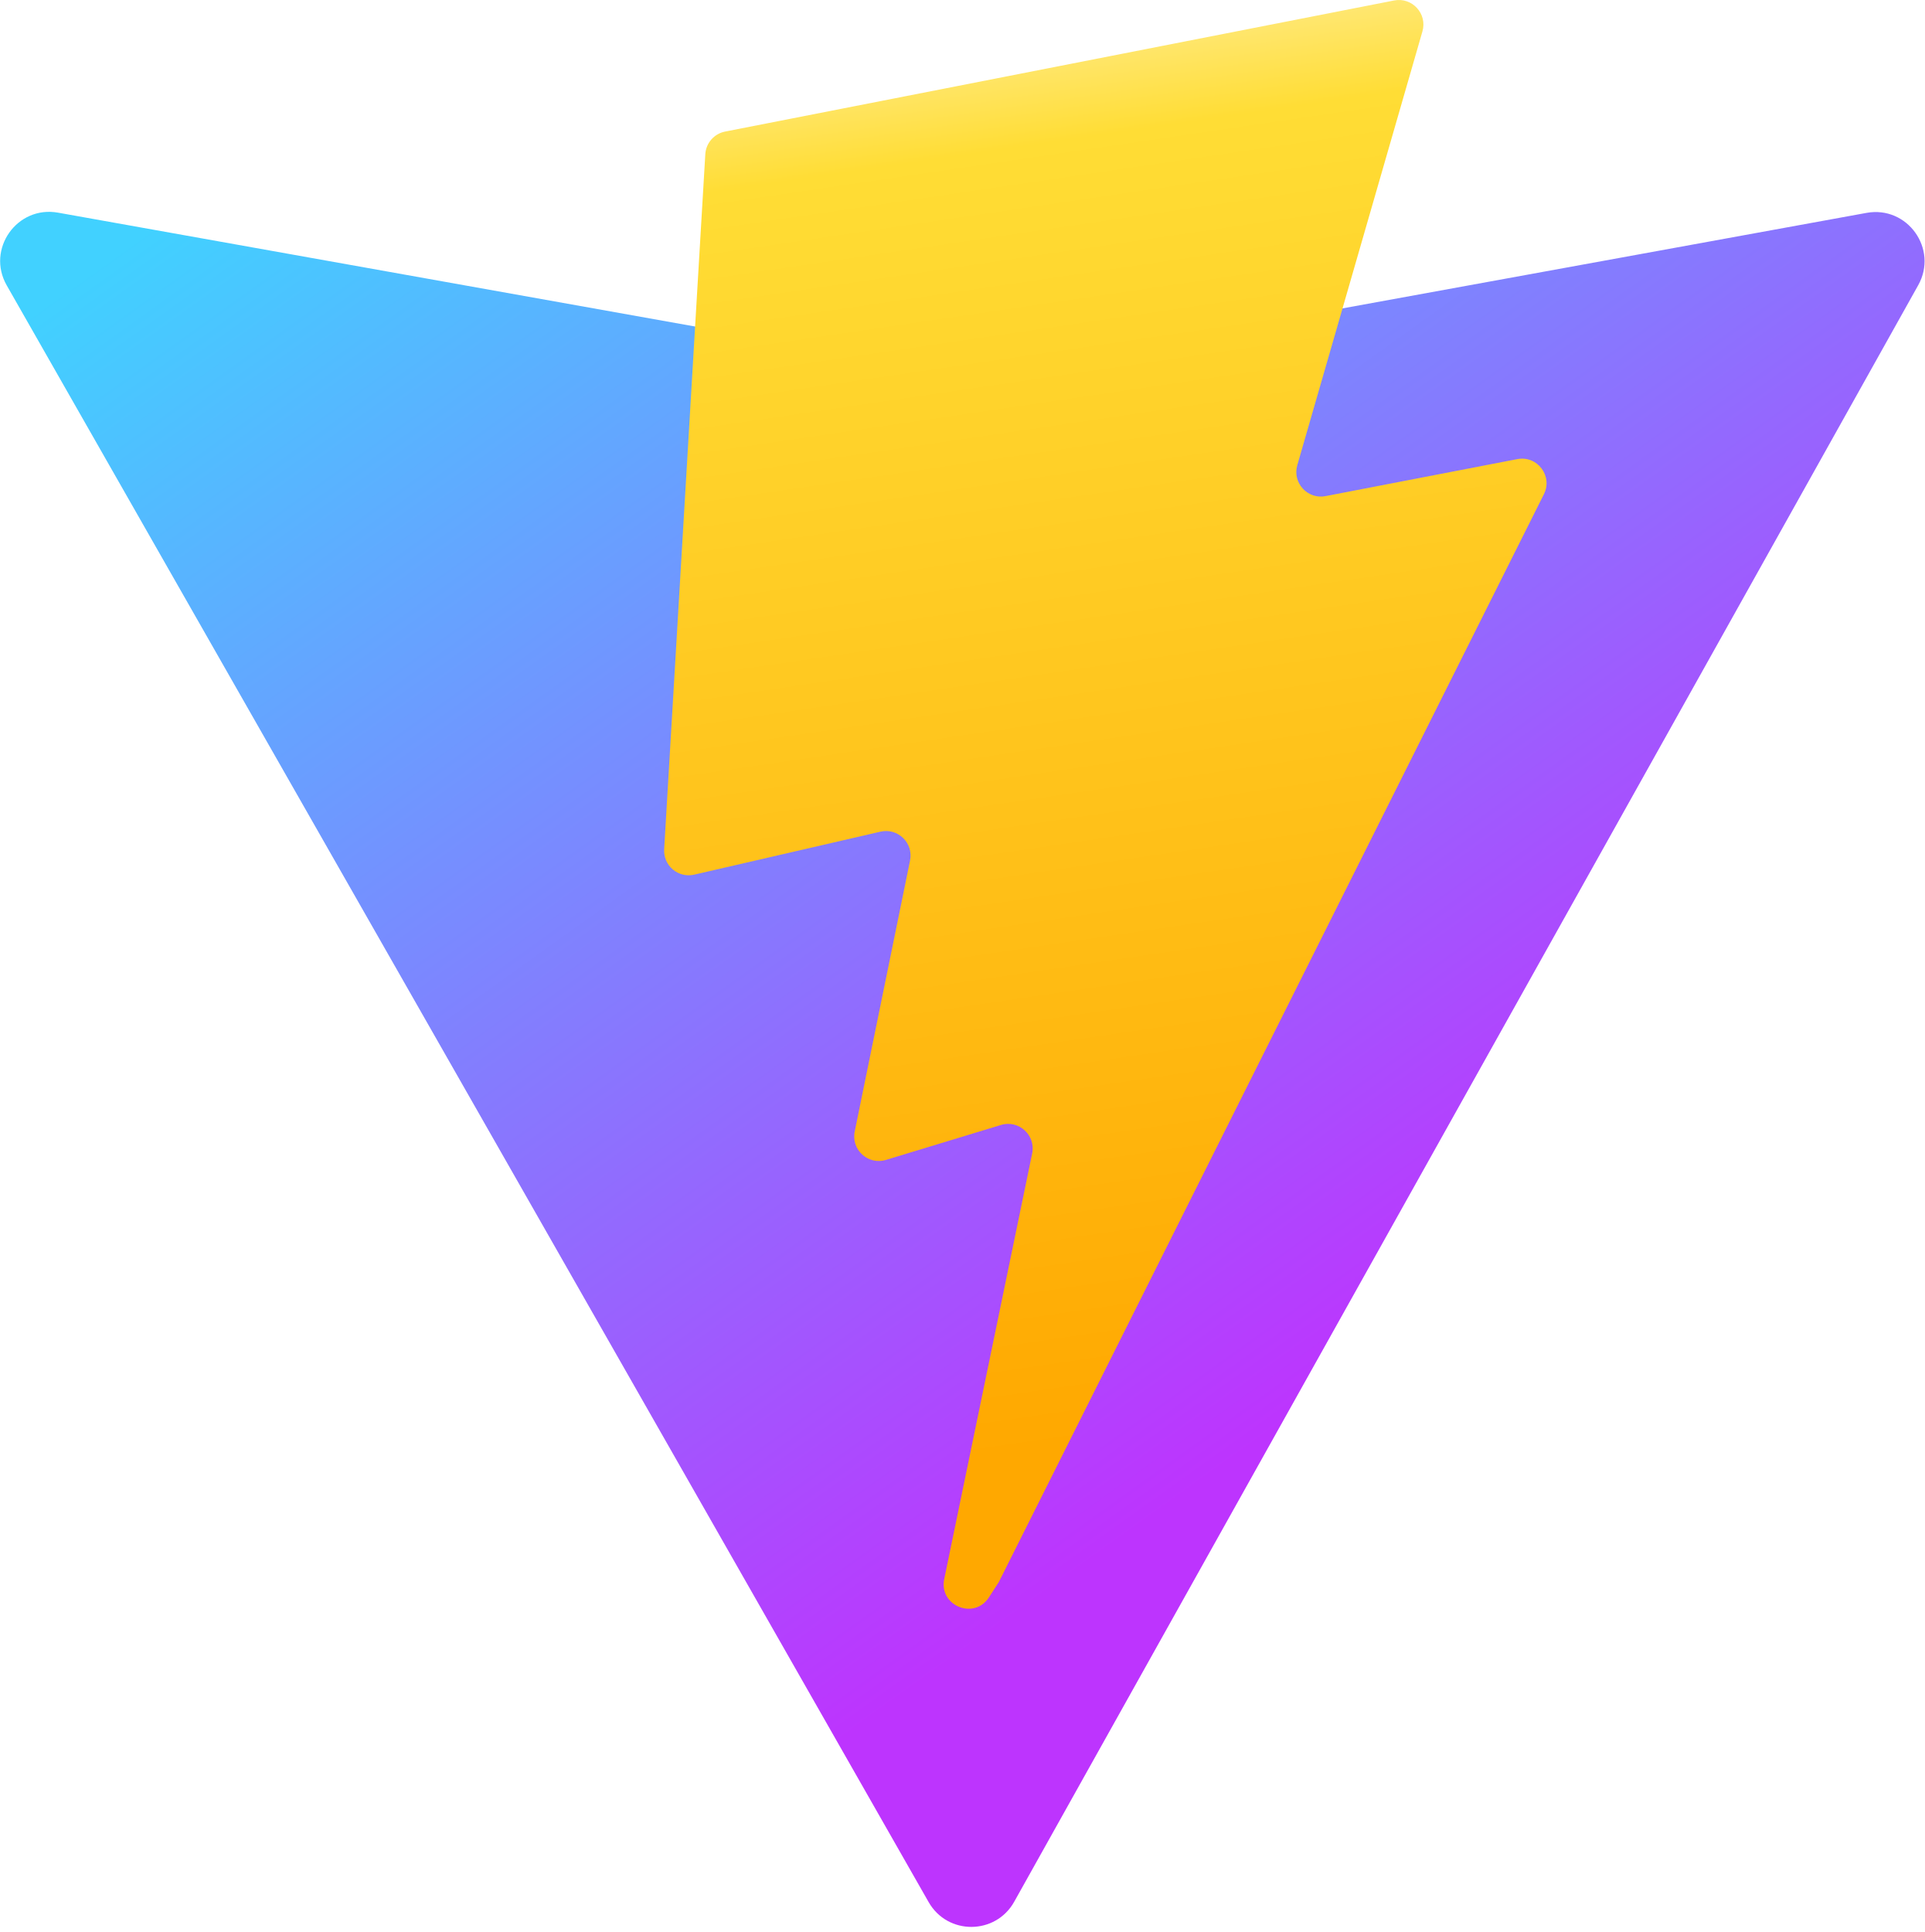
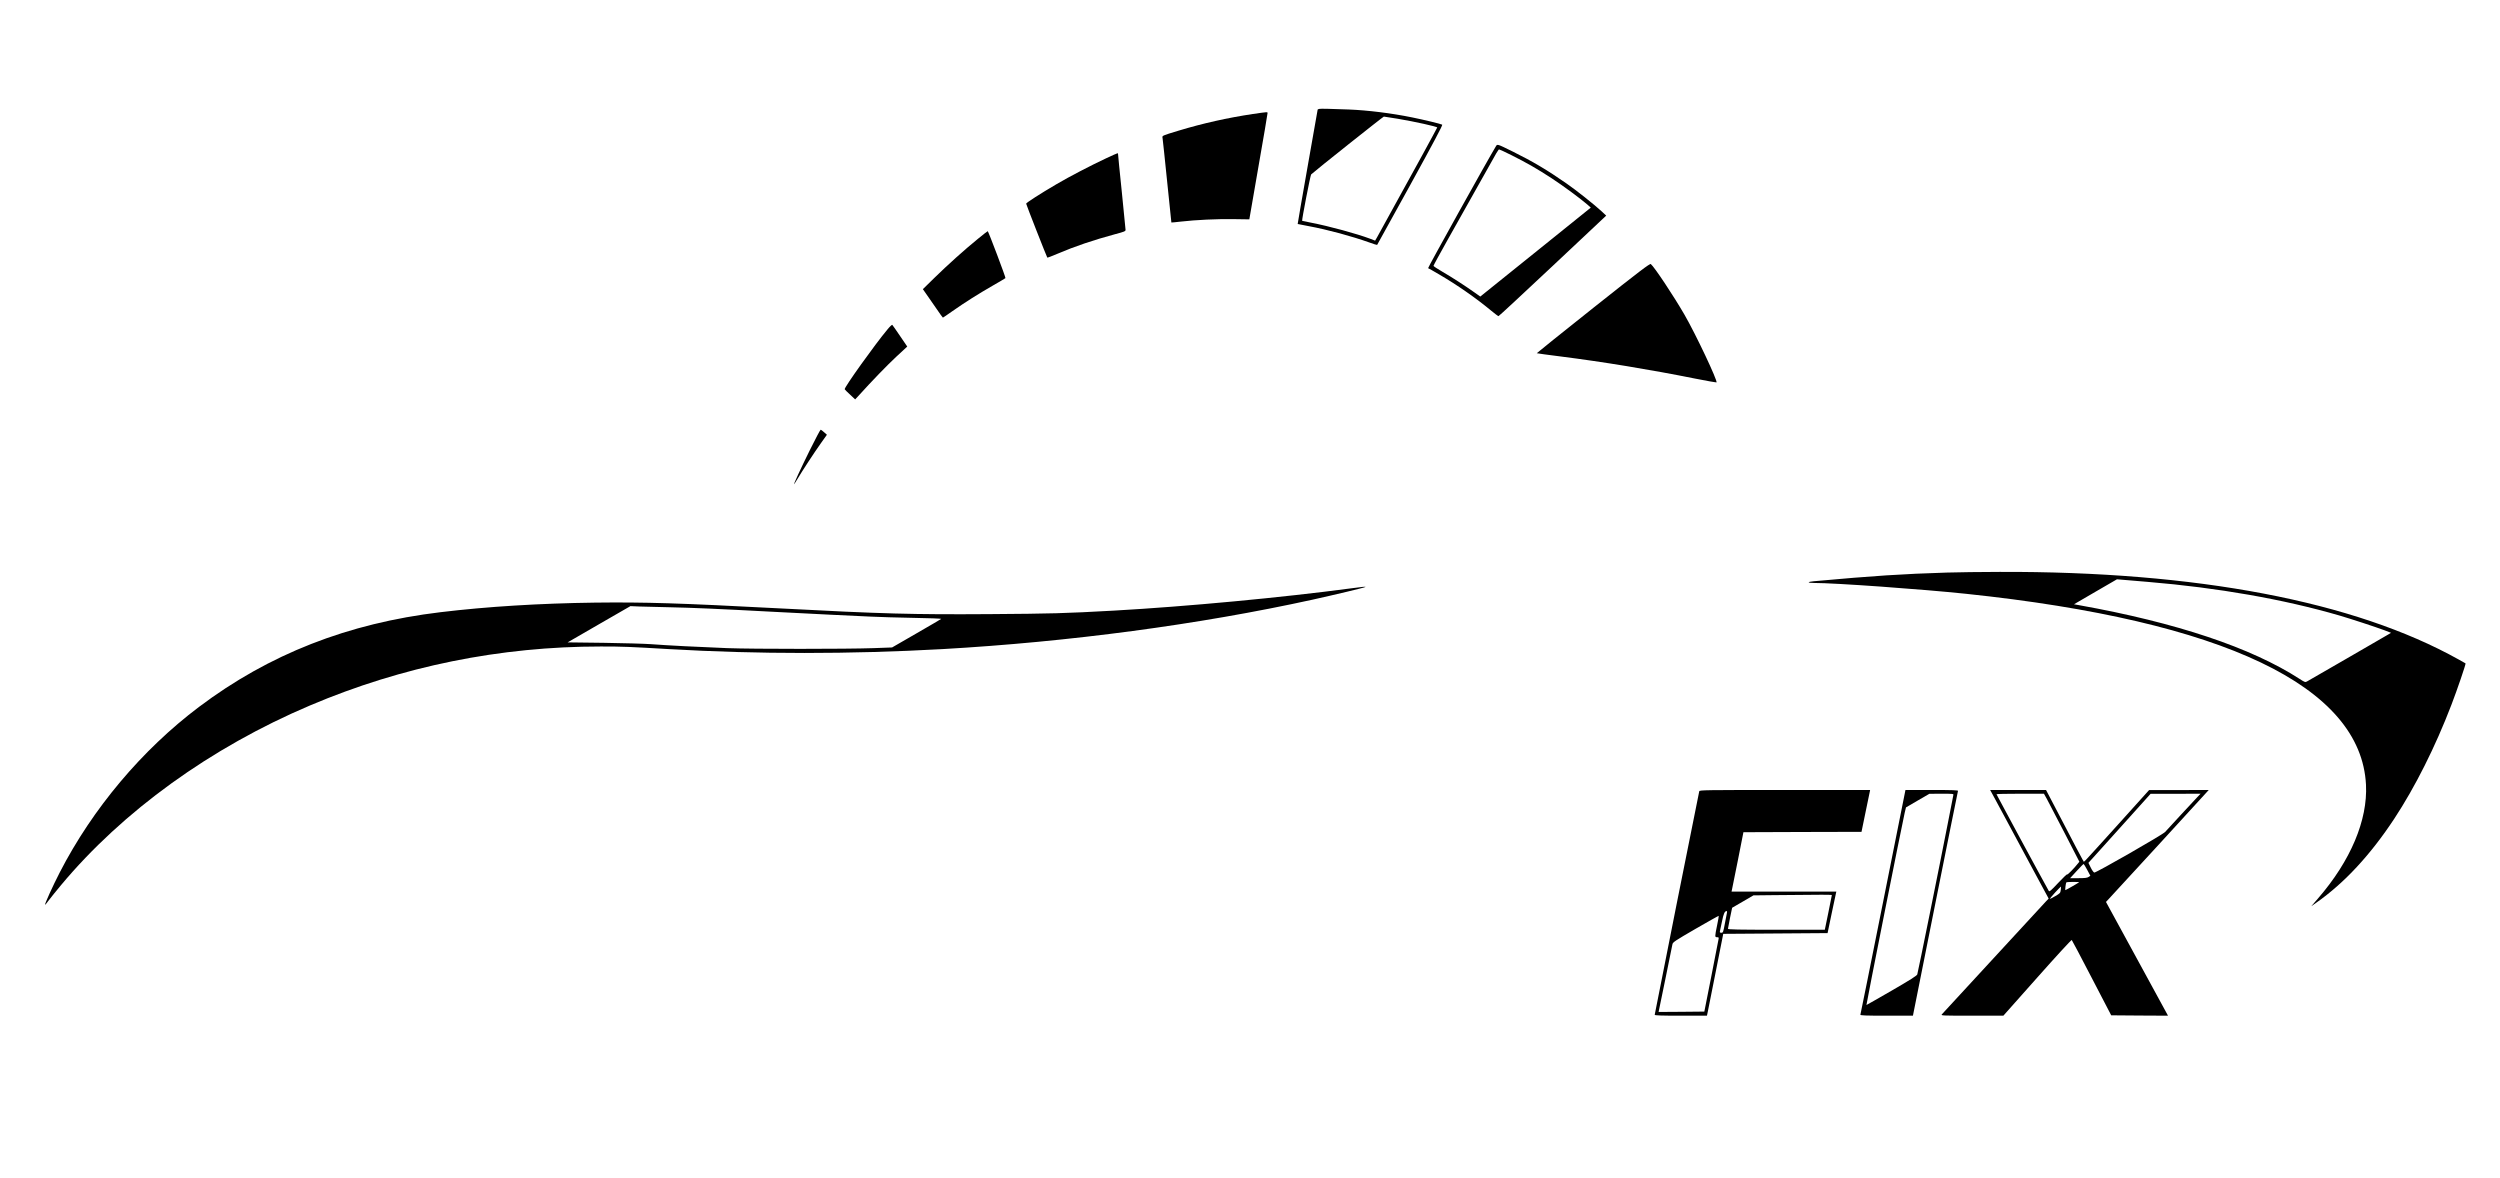
- <svg xmlns="http://www.w3.org/2000/svg" aria-hidden="true" role="img" class="iconify iconify--logos" width="31.88" height="32" preserveAspectRatio="xMidYMid meet" viewBox="0 0 256 257">
-   <defs>
-     <linearGradient id="IconifyId1813088fe1fbc01fb466" x1="-.828%" x2="57.636%" y1="7.652%" y2="78.411%">
-       <stop offset="0%" stop-color="#41D1FF" />
-       <stop offset="100%" stop-color="#BD34FE" />
-     </linearGradient>
-     <linearGradient id="IconifyId1813088fe1fbc01fb467" x1="43.376%" x2="50.316%" y1="2.242%" y2="89.03%">
-       <stop offset="0%" stop-color="#FFEA83" />
-       <stop offset="8.333%" stop-color="#FFDD35" />
-       <stop offset="100%" stop-color="#FFA800" />
-     </linearGradient>
-   </defs>
-   <path fill="url(#IconifyId1813088fe1fbc01fb466)" d="M255.153 37.938L134.897 252.976c-2.483 4.44-8.862 4.466-11.382.048L.875 37.958c-2.746-4.814 1.371-10.646 6.827-9.67l120.385 21.517a6.537 6.537 0 0 0 2.322-.004l117.867-21.483c5.438-.991 9.574 4.796 6.877 9.62Z" />
-   <path fill="url(#IconifyId1813088fe1fbc01fb467)" d="M185.432.063L96.44 17.501a3.268 3.268 0 0 0-2.634 3.014l-5.474 92.456a3.268 3.268 0 0 0 3.997 3.378l24.777-5.718c2.318-.535 4.413 1.507 3.936 3.838l-7.361 36.047c-.495 2.426 1.782 4.5 4.151 3.78l15.304-4.649c2.372-.72 4.652 1.36 4.15 3.788l-11.698 56.621c-.732 3.542 3.979 5.473 5.943 2.437l1.313-2.028l72.516-144.72c1.215-2.423-.88-5.186-3.54-4.672l-25.505 4.922c-2.396.462-4.435-1.77-3.759-4.114l16.646-57.705c.677-2.35-1.37-4.583-3.769-4.113Z" />
+ <svg xmlns="http://www.w3.org/2000/svg" version="1.0" width="3345pt" height="1575pt" viewBox="0 0 3345 1575" preserveAspectRatio="xMidYMid meet">
+   <g transform="translate(0,1575) scale(0.1,-0.1)" fill="#000000" stroke="none">
+     <path d="M17653 14293 c-13 -2 -23 -7 -23 -11 0 -4 -61 -349 -135 -766 -74 -418 -133 -761 -132 -763 2 -1 66 -14 143 -28 256 -47 579 -135 818 -220 54 -20 100 -34 102 -32 2 1 201 363 443 802 310 564 437 802 428 807 -21 11 -243 65 -402 97 -280 57 -596 96 -850 106 -267 10 -370 12 -392 8z m1049 -132 c231 -39 528 -105 528 -117 0 -3 -91 -170 -201 -372 -375 -683 -581 -1057 -605 -1099 l-25 -43 -67 26 c-179 67 -548 168 -792 215 -63 12 -116 23 -117 24 -8 5 110 612 120 621 49 47 964 774 973 774 7 0 91 -13 186 -29z" />
+     <path d="M16765 14225 c-340 -51 -667 -124 -995 -223 -229 -70 -221 -66 -215 -99 3 -15 30 -275 61 -578 30 -302 56 -550 57 -552 2 -1 59 4 126 12 200 23 491 37 711 33 l206 -3 122 705 c68 388 123 711 122 718 0 15 -3 15 -195 -13z" />
+     <path d="M20012 13787 c-104 -171 -911 -1622 -904 -1625 6 -2 72 -39 148 -84 240 -140 495 -318 691 -481 51 -42 97 -77 103 -77 6 0 332 303 726 673 l715 672 -63 59 c-95 88 -338 281 -468 371 -255 178 -454 296 -715 425 -222 109 -210 106 -233 67z m211 -113 c204 -102 350 -186 541 -311 154 -101 384 -271 476 -351 l45 -40 -25 -20 c-14 -11 -347 -279 -739 -595 l-715 -575 -70 50 c-125 89 -318 214 -438 283 -65 37 -118 73 -118 78 0 6 86 164 191 351 106 188 295 526 422 751 262 469 254 455 267 455 6 0 79 -34 163 -76z" />
+     <path d="M14800 13632 c-205 -96 -490 -244 -665 -347 -212 -124 -405 -248 -405 -260 0 -12 276 -714 283 -722 3 -2 65 21 139 53 226 97 478 182 766 260 125 33 142 40 142 58 0 12 -23 239 -50 506 -28 267 -50 493 -50 503 0 9 -3 17 -7 17 -5 0 -73 -31 -153 -68z" />
+     <path d="M13084 12554 c-184 -150 -404 -348 -583 -523 l-153 -150 44 -63 c25 -35 84 -120 132 -190 48 -71 89 -128 92 -128 2 0 60 39 129 88 167 117 349 232 541 342 87 50 162 94 167 99 6 6 -224 615 -237 628 -1 2 -61 -45 -132 -103z" />
+     <path d="M21316 11629 c-416 -331 -755 -603 -754 -605 2 -2 148 -22 323 -44 566 -72 1189 -174 1798 -296 154 -30 281 -53 284 -51 18 19 -278 646 -429 907 -145 251 -402 638 -450 677 -12 10 -143 -89 -772 -588z" />
+     <path d="M11875 11343 c-170 -203 -582 -780 -573 -801 1 -5 34 -37 72 -72 l68 -64 41 44 c188 208 383 409 507 525 l149 138 -96 141 c-53 78 -99 145 -104 149 -4 5 -33 -22 -64 -60z" />
+     <path d="M10836 9728 c-125 -253 -219 -458 -212 -458 2 0 23 33 47 73 63 106 219 345 312 476 l81 114 -37 33 c-20 19 -41 34 -47 34 -5 0 -70 -123 -144 -272z" />
+     <path d="M26050 8089 c-592 -18 -976 -43 -1782 -116 -38 -3 -68 -10 -68 -14 0 -5 33 -9 73 -9 283 0 1427 -82 2032 -145 3453 -363 5286 -1238 5352 -2555 24 -473 -206 -1018 -641 -1520 l-91 -105 70 49 c373 262 721 637 1040 1121 278 422 549 961 765 1525 74 192 196 548 189 554 -2 1 -44 25 -94 53 -1392 777 -3506 1180 -6140 1171 -253 0 -570 -5 -705 -9z m2692 -125 c934 -78 1807 -231 2558 -449 153 -45 484 -153 604 -198 l88 -34 -33 -20 c-19 -12 -266 -155 -549 -318 -283 -164 -527 -304 -541 -312 -24 -14 -29 -13 -100 33 -646 418 -1647 753 -2947 986 l-72 13 287 167 288 167 60 -5 c33 -2 194 -16 357 -30z" />
+     <path d="M18085 7879 c-927 -124 -2206 -244 -3180 -299 -664 -37 -836 -41 -1660 -47 -1033 -7 -1434 4 -2815 77 -1331 70 -1801 85 -2470 77 -740 -10 -1443 -53 -2065 -128 -1242 -149 -2295 -562 -3233 -1268 -761 -573 -1423 -1360 -1863 -2215 -94 -183 -204 -425 -196 -432 2 -2 24 24 49 59 25 34 99 125 163 202 825 990 2007 1844 3333 2406 1238 525 2543 789 3892 789 297 0 382 -4 910 -35 1185 -69 2429 -69 3660 0 1701 97 3431 328 4950 661 290 64 701 162 709 170 7 7 -38 3 -184 -17z m-9130 -254 c304 -6 667 -22 1375 -60 250 -13 604 -31 785 -40 182 -8 420 -20 530 -25 110 -6 370 -13 578 -17 208 -3 374 -10 370 -14 -4 -4 -154 -92 -333 -195 l-324 -187 -246 -9 c-370 -13 -1602 -13 -1960 0 -367 14 -814 37 -1020 53 -80 6 -363 14 -630 18 l-485 6 420 243 420 242 120 -5 c66 -3 246 -7 400 -10z" />
+     <path d="M22736 5163 c-8 -28 -596 -2978 -596 -2991 0 -9 91 -12 349 -12 l350 0 12 57 c6 32 55 279 109 548 l97 490 698 5 698 5 53 255 c29 140 56 265 59 278 l5 22 -701 0 -701 0 6 28 c4 15 39 194 80 397 l73 370 790 3 790 2 53 258 c29 141 55 267 58 280 l4 22 -1140 0 c-1078 0 -1141 -1 -1146 -17z m1774 -1390 c0 -5 -21 -110 -47 -235 l-47 -228 -648 0 c-512 0 -648 3 -648 13 0 6 13 73 28 147 l28 134 143 83 142 83 272 3 c677 7 777 7 777 0z m-1403 -234 c-3 -12 -16 -77 -28 -145 -22 -118 -24 -124 -47 -124 -20 0 -23 4 -19 23 3 12 16 72 28 132 20 101 36 135 62 135 5 0 7 -10 4 -21z m-132 -169 c-32 -155 -32 -160 0 -160 21 0 24 -3 19 -27 -3 -16 -47 -239 -97 -498 l-93 -470 -306 -3 -306 -2 90 437 c49 241 92 452 95 468 5 28 30 45 311 208 168 97 307 175 309 173 2 -1 -8 -58 -22 -126z" />
+     <path d="M25196 3683 c-165 -824 -301 -1504 -304 -1510 -3 -10 71 -13 349 -13 l354 0 299 1498 c165 823 301 1503 304 1510 3 9 -71 12 -349 12 l-354 0 -299 -1497z m940 1430 c-2 -10 -37 -184 -76 -388 -95 -490 -397 -1984 -407 -2013 -6 -17 -96 -74 -343 -217 -184 -106 -336 -193 -337 -192 -4 5 468 2377 512 2573 l17 71 156 91 157 91 163 1 c151 0 163 -1 158 -17z" />
+     <path d="M26662 5118 c19 -35 90 -166 158 -293 68 -126 229 -425 357 -664 l234 -434 -39 -41 c-67 -71 -1376 -1491 -1391 -1509 -13 -16 11 -17 405 -17 l419 0 454 511 c249 281 457 507 461 502 5 -4 125 -233 268 -508 l260 -500 380 -3 380 -2 -415 761 -415 761 39 42 c35 36 1264 1375 1316 1434 l20 22 -399 -1 -399 0 -410 -455 c-225 -250 -422 -466 -436 -480 l-27 -25 -19 33 c-11 18 -125 234 -253 481 l-234 447 -374 0 -374 0 34 -62z m726 -60 c22 -40 128 -245 237 -455 l197 -383 -19 -23 c-49 -63 -141 -157 -145 -147 -2 6 -55 -45 -119 -113 -96 -103 -118 -121 -126 -108 -5 9 -70 126 -143 261 -73 135 -174 322 -225 415 -51 94 -145 269 -210 390 -65 121 -120 223 -122 228 -2 4 140 7 316 7 l319 0 40 -72z m2011 25 c-46 -49 -387 -416 -430 -465 -34 -37 -928 -550 -948 -543 -9 3 -31 33 -47 67 l-31 63 141 156 c78 85 265 293 416 462 l275 306 335 0 334 1 -45 -47z m-1472 -972 l42 -79 -24 -16 c-19 -12 -51 -16 -136 -16 l-111 0 87 95 c48 52 90 95 94 95 3 0 25 -36 48 -79z m-108 -165 c-9 -9 -178 -106 -184 -106 -6 0 4 89 12 103 2 4 43 7 90 7 48 0 84 -2 82 -4z m-246 -104 c-5 -40 -9 -45 -75 -83 -38 -23 -71 -39 -73 -37 -2 1 31 40 72 86 42 45 77 81 79 80 1 -2 0 -23 -3 -46z" />
+   </g>
</svg>
